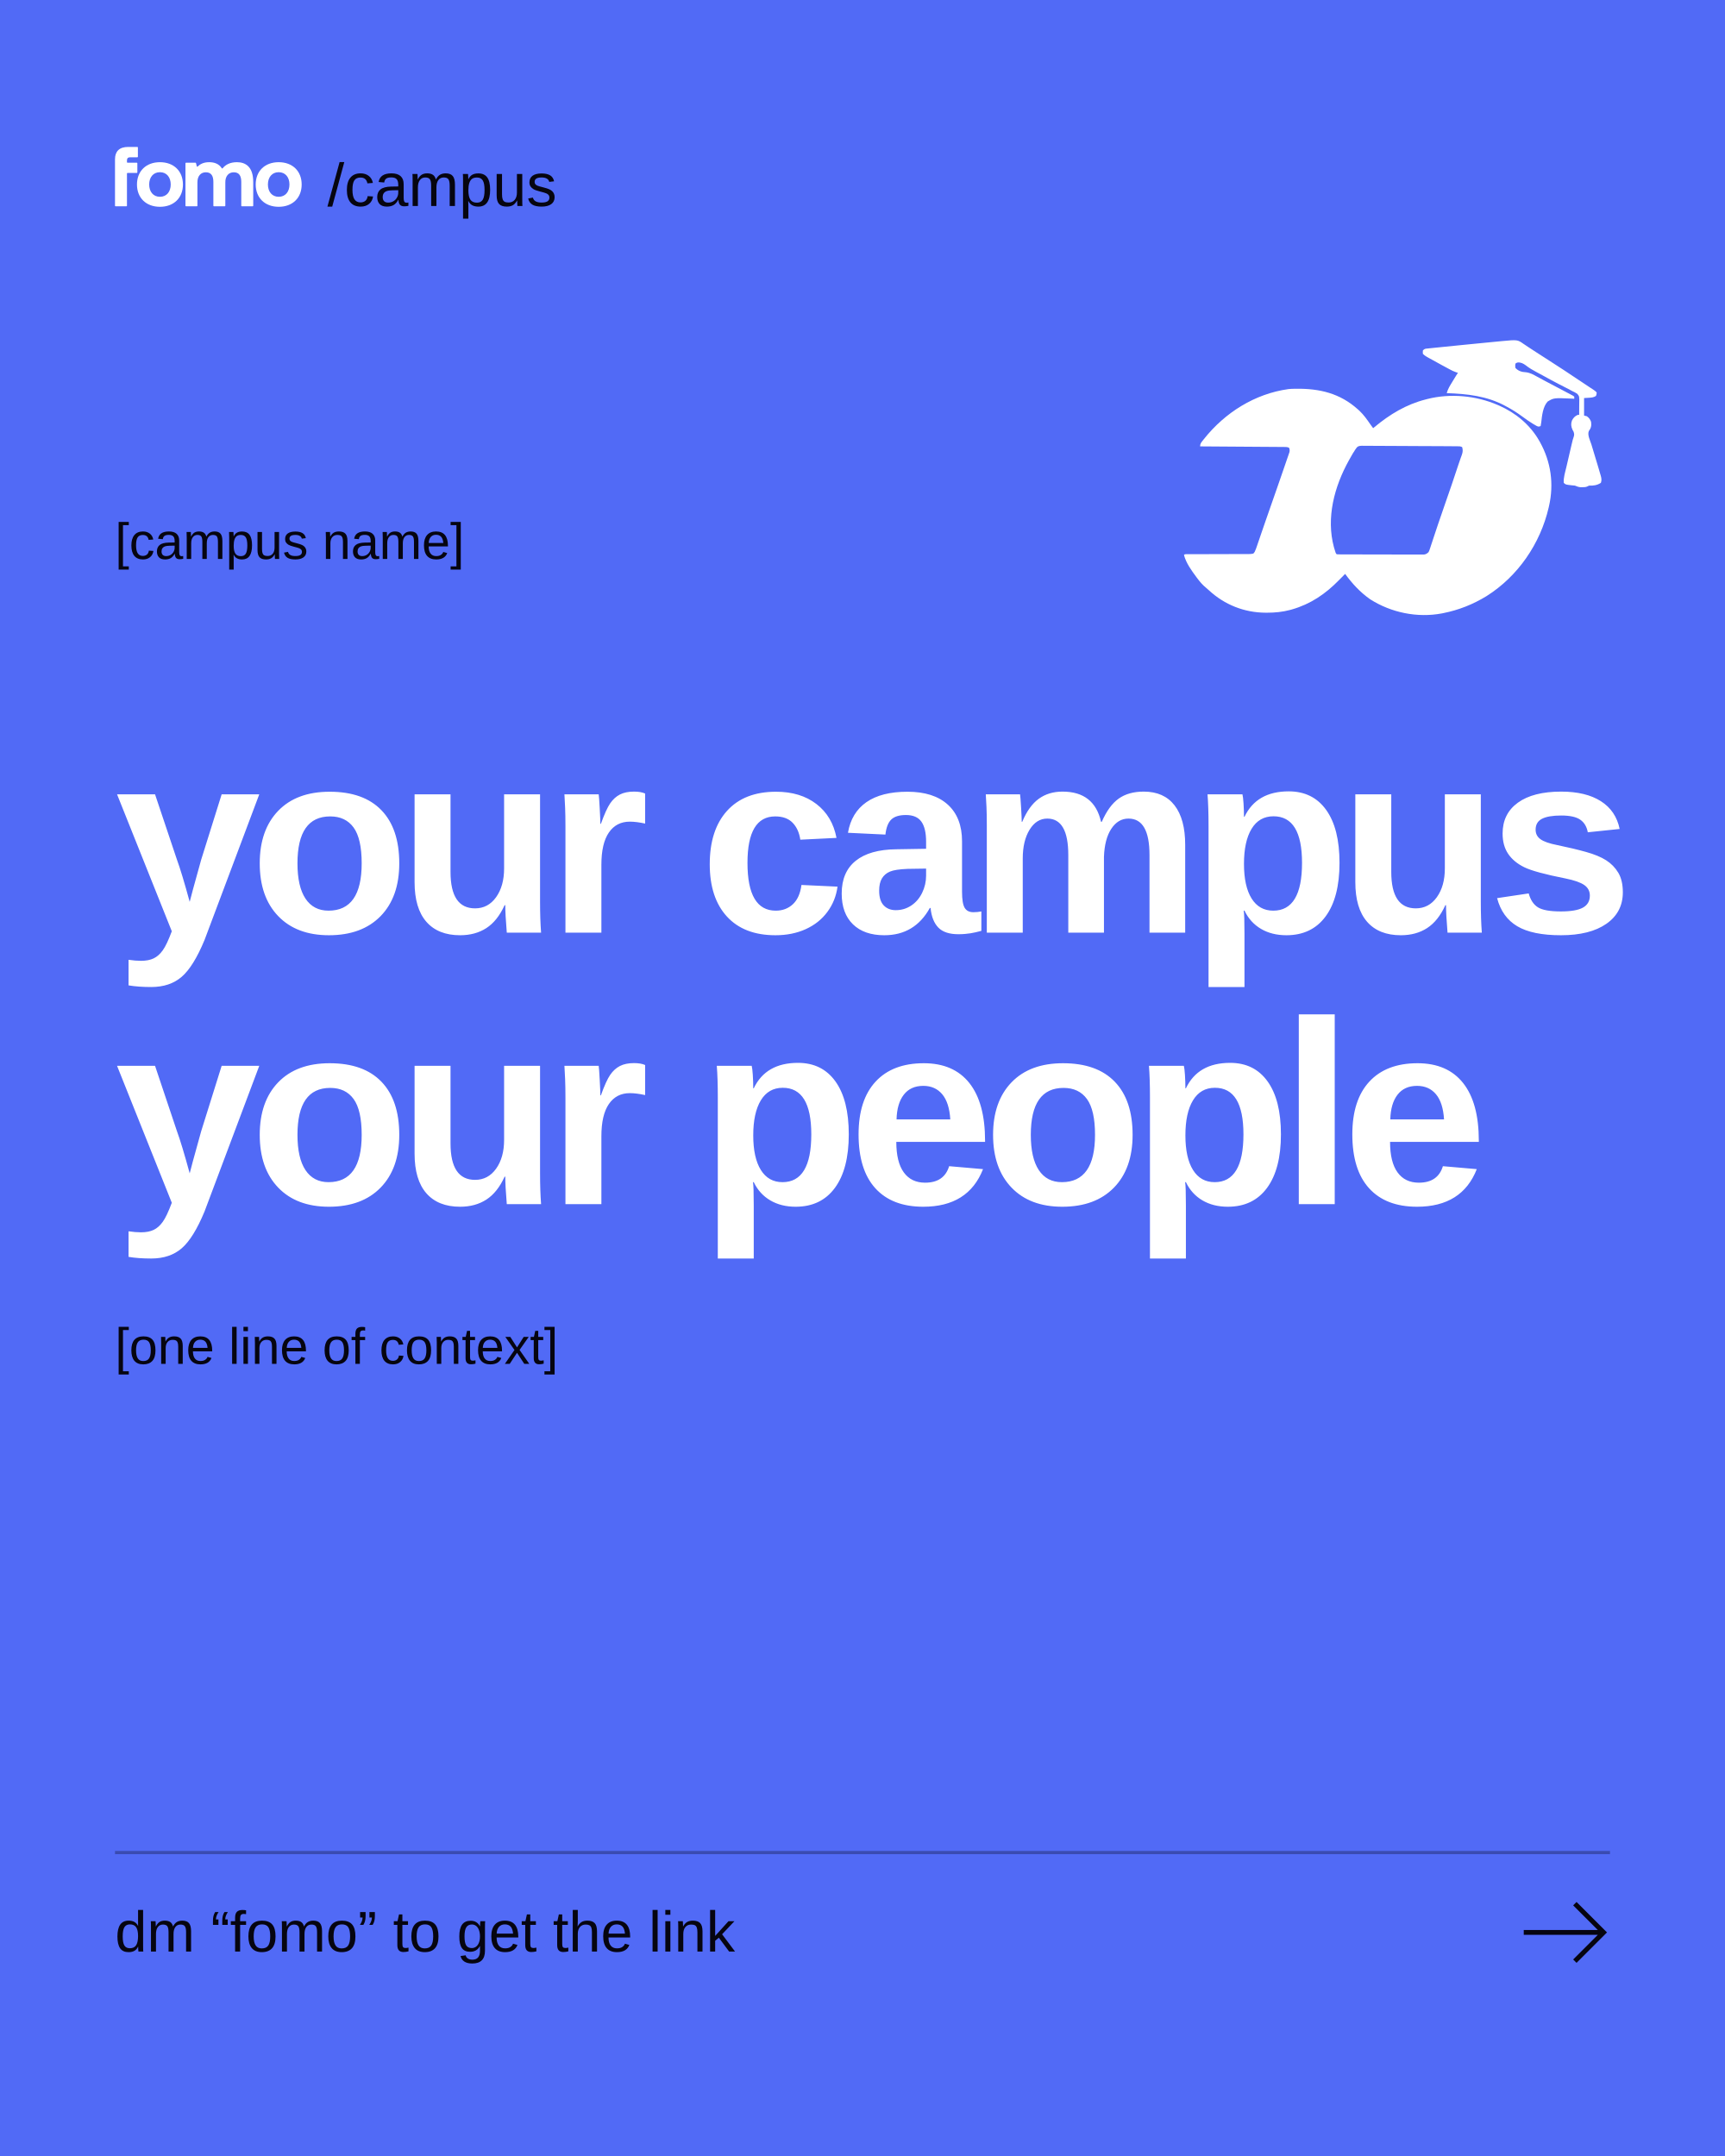
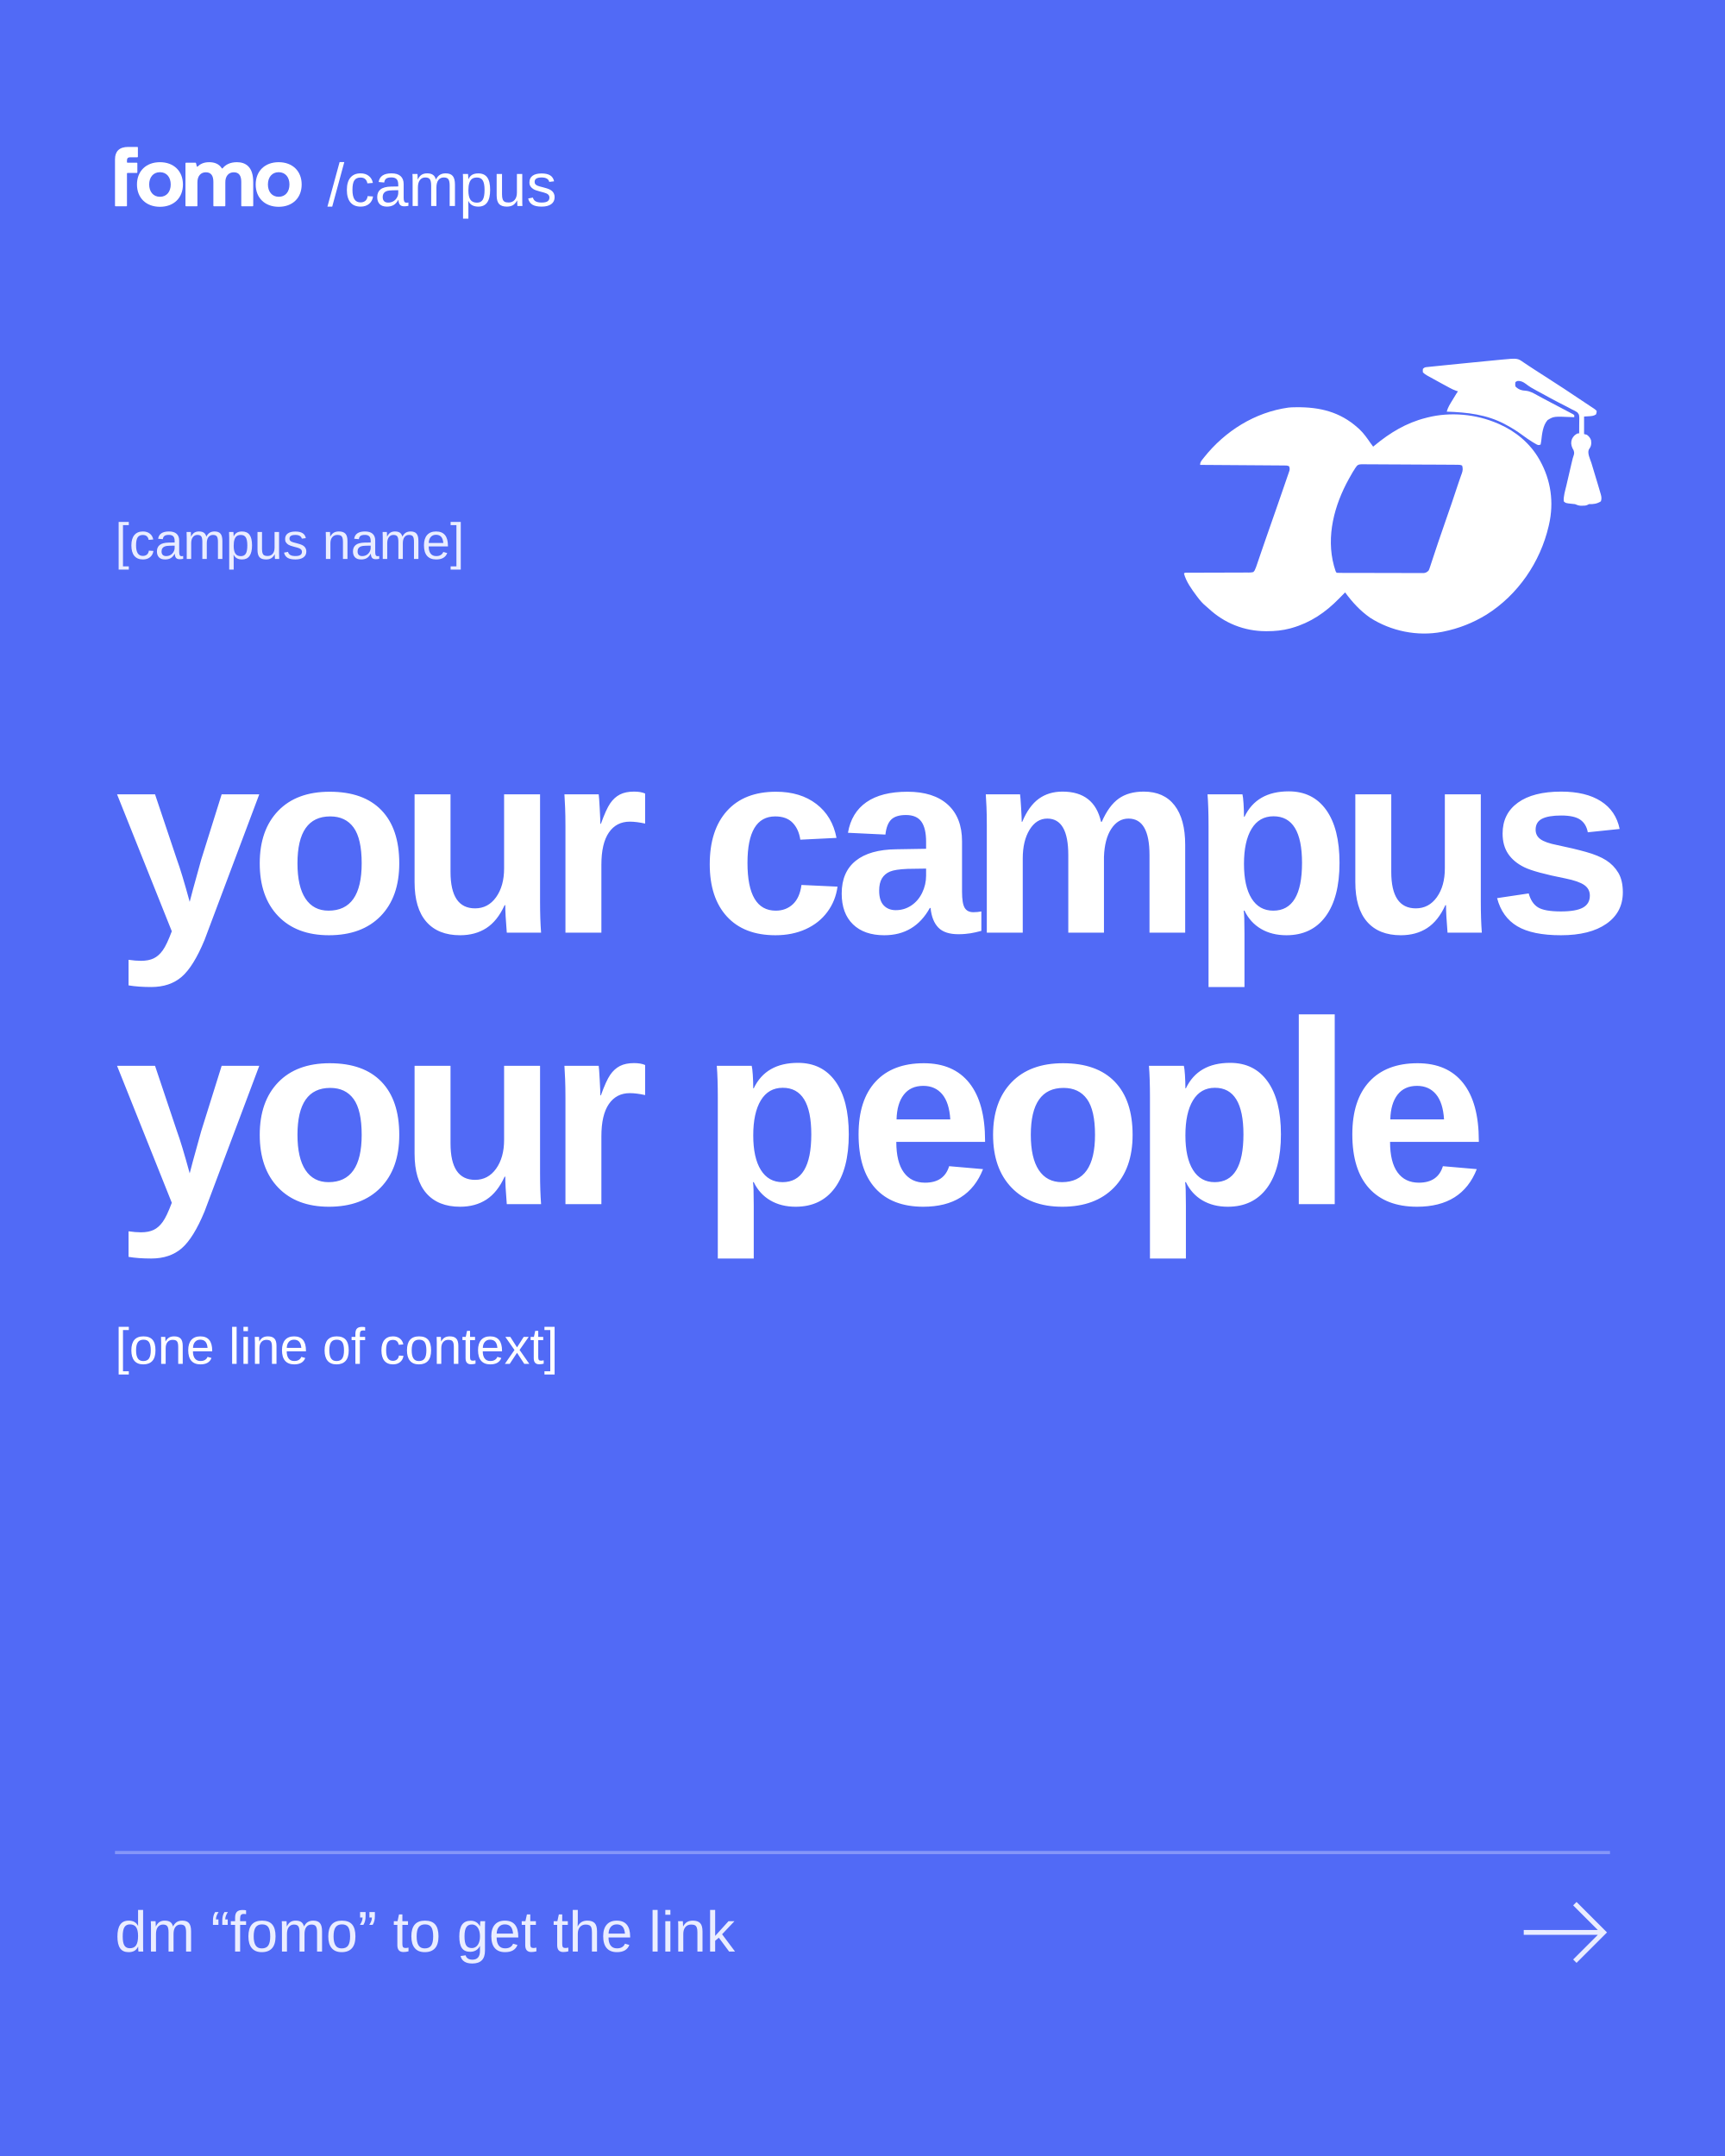
<svg xmlns="http://www.w3.org/2000/svg" xmlns:xlink="http://www.w3.org/1999/xlink" width="1080" height="1350" viewBox="0 0 1080 1350" role="img" aria-labelledby="title description">
  <defs>
    <style>text{font-family:Aeonik,Arial,sans-serif} .headline{font-size:164px;font-weight:700;letter-spacing:-7px} .label{font-size:32px;font-weight:500} .context{font-size:32px;font-weight:400}</style>
    <symbol id="fomo-campus-mark" viewBox="0 0 620 415">
      <g fill="currentColor" fill-rule="evenodd">
        <path d="M0 0 C0.381 0.25 0.381 0.25 2.306 1.515 C3.878 2.55 5.442 3.598 6.998 4.657 C9.732 6.515 12.509 8.298 15.292 10.079 C17.399 11.43 19.495 12.796 21.59 14.164 C24.88 16.307 28.187 18.422 31.504 20.523 C49.106 31.686 66.441 43.242 83.757 54.843 C87.17 57.13 90.585 59.413 94.013 61.676 C94.574 62.047 95.136 62.418 95.714 62.8 C97.17 63.763 98.628 64.722 100.087 65.682 C102.25 67.187 102.25 67.187 104.25 69.188 C104.125 71.688 104.125 71.688 103.25 74.188 C99.92 76.466 96.412 76.605 92.5 76.812 C91.469 76.874 91.469 76.874 86.25 77.188 C86.25 85.438 86.25 93.688 86.25 102.188 C87.57 102.517 88.89 102.847 90.25 103.188 C93.186 105.388 95.078 107.671 96.25 111.188 C96.961 116.546 96.293 120.019 93.027 124.352 C90.708 129.829 95.015 138.1 96.688 143.375 C99.934 153.769 103.084 164.192 106.126 174.648 C106.582 176.211 107.043 177.773 107.508 179.334 C108.163 181.539 108.804 183.747 109.441 185.957 C109.64 186.614 109.838 187.272 110.043 187.949 C111.102 191.689 111.539 194.473 110.25 198.188 C104.979 201.712 99.412 202.434 93.25 202.188 C92.944 202.349 92.944 202.349 91.395 203.164 C88.732 204.435 86.752 204.454 83.812 204.438 C82.886 204.443 81.959 204.448 81.004 204.453 C78.072 204.17 75.954 203.315 73.25 202.188 C71.039 201.879 71.039 201.879 68.875 201.75 C59.926 200.789 59.926 200.789 57.25 198.188 C56.676 190.935 59.254 183.051 60.902 176.047 C61.166 174.91 61.428 173.773 61.691 172.635 C62.238 170.271 62.788 167.908 63.343 165.546 C64.049 162.533 64.748 159.518 65.444 156.502 C66.114 153.6 66.79 150.698 67.465 147.797 C67.589 147.259 67.589 147.259 68.219 144.539 C70.17 136.237 70.17 136.237 71.436 132.618 C72.439 129.624 72.221 128.175 71.25 125.188 C70.734 124.259 70.219 123.331 69.688 122.375 C67.648 117.853 67.231 113.939 68.977 109.227 C71.014 105.3 73.119 103.036 77.25 101.188 C77.91 101.188 78.57 101.188 79.25 101.188 C79.33 97.308 79.35 93.434 79.317 89.554 C79.314 88.237 79.327 86.92 79.356 85.603 C79.581 74.805 79.581 74.805 76.586 71.166 C74.22 69.539 71.868 68.365 69.25 67.188 C67.39 66.189 65.532 65.186 63.676 64.18 C62.166 63.406 60.657 62.632 59.143 61.865 C56.393 60.469 53.652 59.054 50.91 57.641 C50.353 57.354 49.796 57.067 49.223 56.772 C41.778 52.927 34.443 48.882 27.102 44.844 C24.172 43.233 21.236 41.643 18.273 40.094 C12.833 37.246 7.855 34.277 3.02 30.48 C-0.601 27.835 -4.037 26.039 -8.625 26.438 C-10.75 27.188 -10.75 27.188 -11.75 28.188 C-12.125 31 -12.125 31 -11.75 34.188 C-7.513 38.673 -2.735 40.104 3.273 40.398 C9.259 41.042 13.924 43.743 19.125 46.625 C20.657 47.45 22.189 48.275 23.722 49.099 C25.262 49.929 26.798 50.767 28.334 51.605 C31.714 53.44 35.119 55.223 38.531 56.998 C41.6 58.598 44.657 60.22 47.714 61.844 C50.058 63.086 52.407 64.318 54.756 65.549 C57.322 66.898 59.879 68.263 62.438 69.625 C62.925 69.879 62.925 69.879 65.395 71.166 C66.289 71.646 67.184 72.126 68.105 72.621 C68.906 73.044 69.707 73.468 70.532 73.904 C71.099 74.328 71.666 74.751 72.25 75.188 C72.25 76.177 72.25 77.168 72.25 78.188 C71.151 78.125 70.052 78.063 68.92 77.999 C43.085 76.883 43.085 76.883 34.25 82.188 C27.439 89.664 26.212 102.172 25.144 111.841 C24.906 113.925 24.906 113.925 24.25 117.188 C21.25 118.188 21.25 118.188 18.527 116.992 C17.406 116.363 16.294 115.718 15.188 115.062 C14.58 114.71 13.972 114.357 13.346 113.994 C8.089 110.861 3.173 107.315 -1.75 103.688 C-9.148 98.237 -16.625 93.466 -24.75 89.188 C-25.316 88.881 -25.883 88.575 -26.466 88.259 C-52.526 74.198 -80.598 71.188 -109.75 70.188 C-108.162 64.183 -104.98 59.26 -101.75 54 C-101.203 53.098 -100.657 52.197 -100.094 51.268 C-95.861 44.3 -95.861 44.3 -93.75 41.188 C-94.612 40.923 -95.473 40.659 -96.361 40.387 C-99.744 39.256 -102.842 37.695 -105.969 35.992 C-106.545 35.683 -107.121 35.375 -107.714 35.056 C-109.562 34.063 -111.406 33.063 -113.25 32.062 C-114.516 31.379 -115.782 30.696 -117.048 30.013 C-123.518 26.517 -129.979 23.004 -136.375 19.375 C-136.646 19.222 -136.646 19.222 -138.018 18.447 C-140.228 17.172 -141.932 16.005 -143.75 14.188 C-144 11.688 -144 11.688 -143.75 9.188 C-141.368 6.806 -140.56 6.841 -137.29 6.505 C-136.35 6.404 -135.41 6.303 -134.442 6.199 C-133.924 6.148 -133.924 6.148 -131.301 5.891 C-130.209 5.776 -129.117 5.662 -127.991 5.545 C-124.98 5.23 -121.968 4.927 -118.955 4.627 C-116.426 4.374 -113.899 4.115 -111.371 3.855 C-103.213 3.02 -95.052 2.208 -86.891 1.4 C-84.737 1.186 -82.584 0.972 -80.43 0.757 C-71.143 -0.17 -61.855 -1.084 -52.566 -1.986 C-50.513 -2.186 -48.46 -2.388 -46.408 -2.591 C-43.148 -2.912 -39.887 -3.226 -36.627 -3.536 C-34.875 -3.703 -33.123 -3.877 -31.372 -4.051 C-8.751 -6.169 -8.751 -6.169 0 0 Z " fill="currentColor" transform="translate(496.75,16.8125)" id="graduation-cap" />
        <path d="M0 0 C0.334 -0.005 0.334 -0.005 2.026 -0.03 C35.306 -0.419 64.488 6.477 89.801 29.238 C90.184 29.581 90.184 29.581 92.125 31.312 C98.284 37.128 102.994 43.789 107.761 50.741 C109.059 52.61 110.417 54.431 111.801 56.238 C112.456 55.693 113.11 55.148 113.785 54.586 C135.692 36.436 158.906 22.309 186.801 15.238 C187.536 15.044 188.272 14.849 189.029 14.648 C222.008 6.26 258.766 9.745 289.801 23.238 C290.489 23.536 291.178 23.833 291.887 24.14 C315.49 34.578 335.991 51.705 348.801 74.238 C349.161 74.872 349.521 75.506 349.893 76.159 C365.526 104.281 369.958 135.83 362.801 167.238 C362.629 167.999 362.458 168.76 362.281 169.544 C350.348 221.049 318.521 267.61 273.594 295.941 C254.204 307.791 234.057 315.773 211.801 320.238 C211.502 320.298 211.502 320.298 209.992 320.602 C174.894 327.278 137.487 319.563 107.488 300.426 C93.103 290.303 82.155 278.326 71.801 264.238 C68.857 267.165 65.943 270.117 63.051 273.094 C43.793 292.806 22.475 307.371 -4.262 314.988 C-4.609 315.088 -4.609 315.088 -6.369 315.591 C-17.371 318.551 -28.393 319.631 -39.762 319.613 C-40.365 319.613 -40.969 319.612 -41.591 319.612 C-72.15 319.486 -100.351 308.257 -122.715 287.512 C-124.06 286.281 -125.416 285.061 -126.829 283.909 C-131.425 280.147 -135.019 276.047 -138.574 271.301 C-138.854 270.931 -138.854 270.931 -140.267 269.058 C-147.312 259.582 -155.16 248.829 -158.199 237.238 C-157.199 236.238 -157.199 236.238 -155.554 236.114 C-155.195 236.114 -155.195 236.114 -153.379 236.114 C-152.557 236.111 -151.735 236.109 -150.889 236.106 C-149.981 236.108 -149.073 236.11 -148.137 236.112 C-147.662 236.111 -147.662 236.111 -145.255 236.107 C-143.182 236.103 -141.109 236.101 -139.036 236.1 C-134.637 236.097 -130.239 236.075 -125.84 236.055 C-117.64 236.017 -109.441 235.985 -101.241 235.988 C-95.547 235.99 -89.853 235.965 -84.159 235.926 C-81.984 235.915 -79.81 235.914 -77.635 235.922 C-74.596 235.931 -71.559 235.91 -68.52 235.882 C-67.616 235.892 -66.712 235.902 -65.781 235.913 C-63.48 235.874 -61.431 235.795 -59.199 235.238 C-57.222 232.975 -57.222 232.975 -56.199 230.238 C-56.049 229.877 -56.049 229.877 -55.287 228.046 C-55.034 227.307 -54.781 226.568 -54.52 225.807 C-54.225 224.954 -53.929 224.101 -53.625 223.222 C-53.313 222.303 -53.001 221.384 -52.68 220.438 C-52.345 219.467 -52.01 218.496 -51.665 217.495 C-50.567 214.307 -49.477 211.116 -48.387 207.926 C-47.618 205.689 -46.848 203.452 -46.078 201.216 C-45.688 200.085 -45.299 198.955 -44.91 197.824 C-44.717 197.263 -44.523 196.703 -44.324 196.125 C-43.737 194.417 -43.149 192.708 -42.562 191 C-39.445 181.928 -36.273 172.877 -33.085 163.829 C-30.438 156.305 -27.818 148.772 -25.199 141.238 C-25.01 140.693 -25.01 140.693 -24.05 137.935 C-21.733 131.275 -19.426 124.611 -17.137 117.941 C-16.101 114.925 -15.062 111.911 -14.015 108.9 C-12.847 105.543 -11.696 102.18 -10.547 98.816 C-10.192 97.805 -9.838 96.793 -9.473 95.751 C-9.315 95.284 -9.315 95.284 -8.516 92.923 C-8.236 92.111 -7.956 91.299 -7.668 90.462 C-7.144 87.979 -7.261 86.586 -8.199 84.238 C-10.694 82.991 -12.393 83.1 -15.185 83.08 C-16.24 83.07 -17.294 83.06 -18.381 83.05 C-19.554 83.044 -20.727 83.039 -21.901 83.033 C-23.133 83.023 -24.364 83.013 -25.596 83.003 C-28.945 82.976 -32.294 82.955 -35.643 82.935 C-39.141 82.913 -42.639 82.886 -46.137 82.859 C-52.764 82.809 -59.39 82.764 -66.016 82.721 C-73.559 82.672 -81.102 82.617 -88.645 82.561 C-104.163 82.447 -119.681 82.341 -135.199 82.238 C-135.199 78.256 -133.316 76.355 -130.949 73.363 C-130.725 73.077 -130.725 73.077 -129.591 71.629 C-99.67 33.987 -57.047 7.132 -9.063 0.45 C-6.043 0.107 -3.037 0.037 0 0 Z M85.796 87.473 C85.467 88.055 85.139 88.638 84.801 89.238 C84.204 90.127 83.608 91.016 82.993 91.931 C81.328 94.816 79.668 97.702 78.051 100.613 C77.748 101.154 77.446 101.696 77.135 102.253 C56.446 139.508 44.401 184.136 55.855 226.273 C58.318 234.756 58.318 234.756 59.801 236.238 C61.436 236.341 63.077 236.373 64.716 236.379 C65.248 236.382 65.248 236.382 67.94 236.396 C69.13 236.397 70.319 236.398 71.509 236.399 C72.754 236.404 73.999 236.409 75.244 236.414 C78.634 236.428 82.025 236.434 85.415 236.438 C87.533 236.441 89.65 236.446 91.767 236.45 C98.388 236.464 105.009 236.473 111.629 236.477 C119.278 236.482 126.927 236.499 134.576 236.528 C140.483 236.55 146.39 236.56 152.298 236.561 C155.828 236.562 159.358 236.568 162.889 236.586 C166.21 236.602 169.532 236.605 172.854 236.596 C174.073 236.595 175.292 236.599 176.511 236.609 C178.175 236.622 179.84 236.614 181.505 236.606 C181.971 236.607 181.971 236.607 184.328 236.61 C187.274 236.167 188.63 235.243 190.801 233.238 C191.826 231.269 191.826 231.269 192.577 228.99 C192.87 228.127 193.162 227.263 193.463 226.373 C193.766 225.431 194.07 224.49 194.383 223.52 C194.714 222.531 195.045 221.542 195.385 220.524 C196.286 217.828 197.174 215.128 198.058 212.427 C198.991 209.588 199.939 206.754 200.887 203.919 C201.273 202.767 201.658 201.614 202.044 200.462 C202.235 199.888 202.427 199.315 202.624 198.725 C203.21 196.972 203.793 195.219 204.377 193.465 C207.713 183.444 211.177 173.469 214.683 163.506 C220.927 145.762 227.018 127.969 232.861 110.088 C233.957 106.744 235.087 103.418 236.28 100.107 C236.399 99.771 236.399 99.771 237.001 98.067 C237.451 96.798 237.911 95.532 238.385 94.271 C239.795 90.248 239.98 87.345 238.801 83.238 C236.124 81.9 234.056 82.094 231.058 82.071 C230.464 82.065 229.871 82.059 229.259 82.053 C227.261 82.035 225.264 82.024 223.267 82.014 C221.838 82.002 220.409 81.991 218.98 81.979 C214.279 81.943 209.579 81.917 204.879 81.895 C204.079 81.891 203.28 81.887 202.456 81.883 C194.917 81.846 187.378 81.815 179.839 81.793 C170.194 81.766 160.549 81.715 150.904 81.633 C144.124 81.577 137.344 81.548 130.563 81.539 C126.512 81.533 122.463 81.515 118.413 81.468 C114.601 81.424 110.79 81.413 106.977 81.428 C105.58 81.428 104.183 81.416 102.786 81.39 C90.014 81.172 90.014 81.172 85.796 87.473 Z " fill="currentColor" transform="translate(170.1992,80.76172)" id="fomo-eyes" />
      </g>
    </symbol>
    <symbol id="fomo-wordmark" viewBox="0 0 352 113" fill="none">
      <path d="M0.003 23.325C0.003 8.468 7.991 0 24.923 0H42.105C42.675 0 43.134 0.46 43.134 1.029V18.462C43.134 19.031 42.675 19.49 42.105 19.49H28.757C24.443 19.49 22.526 21.408 22.526 25.561V28.685C22.526 29.255 22.985 29.714 23.555 29.714H41.076C41.646 29.714 42.105 30.174 42.105 30.743V48.014C42.105 48.584 41.646 49.043 41.076 49.043H23.555C22.985 49.043 22.526 49.503 22.526 50.072V110.797C22.526 111.366 22.066 111.826 21.497 111.826H1.029C0.46 111.826 0 111.366 0 110.797V23.325H0.003Z" fill="currentColor" />
      <path d="M41.381 70.769C41.381 45.528 58.636 28.757 84.673 28.757C110.711 28.757 127.965 45.531 127.965 70.769C127.965 96.008 110.711 112.782 84.673 112.782C58.636 112.782 41.381 96.008 41.381 70.769ZM104.959 70.769C104.959 57.192 97.291 47.606 84.67 47.606C72.049 47.606 64.384 57.192 64.384 70.769C64.384 84.347 72.052 93.933 84.67 93.933C97.287 93.933 104.959 84.347 104.959 70.769Z" fill="currentColor" />
      <path d="M260.369 65.978V110.796C260.369 111.366 259.909 111.825 259.34 111.825H238.872C238.302 111.825 237.843 111.366 237.843 110.796V65.817C237.843 53.995 233.371 47.767 223.785 47.767C214.199 47.767 207.491 54.794 207.81 67.415V110.796C207.81 111.366 207.35 111.825 206.781 111.825H186.313C185.744 111.825 185.284 111.366 185.284 110.796V65.817C185.284 53.995 180.812 47.767 171.065 47.767C161.318 47.767 155.251 55.117 155.251 66.616V110.796C155.251 111.366 154.792 111.825 154.222 111.825H133.754C133.185 111.825 132.725 111.366 132.725 110.796V30.746C132.725 30.177 133.185 29.717 133.754 29.717H151.571C152.044 29.717 152.456 30.039 152.569 30.495L154.088 36.58C154.246 37.211 155.028 37.447 155.501 37.002C160.183 32.615 166.476 28.757 177.451 28.757C186.961 28.757 195.882 31.703 201.246 40.284C201.565 40.791 202.281 40.836 202.652 40.362C208.307 33.136 217.317 28.757 229.687 28.757C245.662 28.757 260.358 37.063 260.358 65.978H260.369Z" fill="currentColor" />
      <path d="M265.029 70.769C265.029 45.528 282.284 28.757 308.321 28.757C334.359 28.757 351.613 45.531 351.613 70.769C351.613 96.008 334.359 112.782 308.321 112.782C282.284 112.782 265.029 96.008 265.029 70.769ZM328.607 70.769C328.607 57.192 320.939 47.606 308.318 47.606C295.697 47.606 288.032 57.192 288.032 70.769C288.032 84.347 295.7 93.933 308.318 93.933C320.935 93.933 328.607 84.347 328.607 70.769Z" fill="currentColor" />
    </symbol>
  </defs>
  <g id="background">
    <rect width="1080" height="1350" fill="#516AF6" />
  </g>
  <g id="brand" color="#FFFFFF">
    <use href="#fomo-wordmark" xlink:href="#fomo-wordmark" x="72" y="92" width="117" height="37.560" />
-     <text x="205" y="129" fill="#060510" font-size="38" font-weight="500">/campus</text>
-     <use href="#fomo-campus-mark" xlink:href="#fomo-campus-mark" x="736" y="208" width="272" height="182.065" />
+     <text x="205" y="129" fill="#FFFFFF" font-size="38" font-weight="500">/campus</text>
+     <use href="#fomo-campus-mark" xlink:href="#fomo-campus-mark" x="736" y="208" width="272" height="205.227" />
  </g>
  <g id="editable-message">
-     <text x="72" y="350" class="label" fill="#060510">[campus name]</text>
+     <text x="72" y="350" class="label" fill="#EAEDFF">[campus name]</text>
    <text x="72" y="584" class="headline" fill="#FFFFFF">your campus</text>
    <text x="72" y="754" class="headline" fill="#FFFFFF">your people</text>
-     <text x="72" y="854" class="context" fill="#060510">[one line of context]</text>
+     <text x="72" y="854" class="context" fill="#FFFFFF">[one line of context]</text>
  </g>
  <g id="editable-call-to-action">
-     <path d="M72 1160 H1008" stroke="#060510" stroke-opacity=".3" stroke-width="2" />
-     <text x="72" y="1222" fill="#060510" font-size="36" font-weight="500">dm “fomo” to get the link</text>
-     <path d="M954 1210 H1004 M986 1192 L1004 1210 L986 1228" fill="none" stroke="#060510" stroke-width="3" />
+     <path d="M72 1160 H1008" stroke="#FFFFFF" stroke-opacity=".3" stroke-width="2" />
+     <text x="72" y="1222" fill="#EAEDFF" font-size="36" font-weight="500">dm “fomo” to get the link</text>
+     <path d="M954 1210 H1004 M986 1192 L1004 1210 L986 1228" fill="none" stroke="#EAEDFF" stroke-width="3" />
  </g>
</svg>
